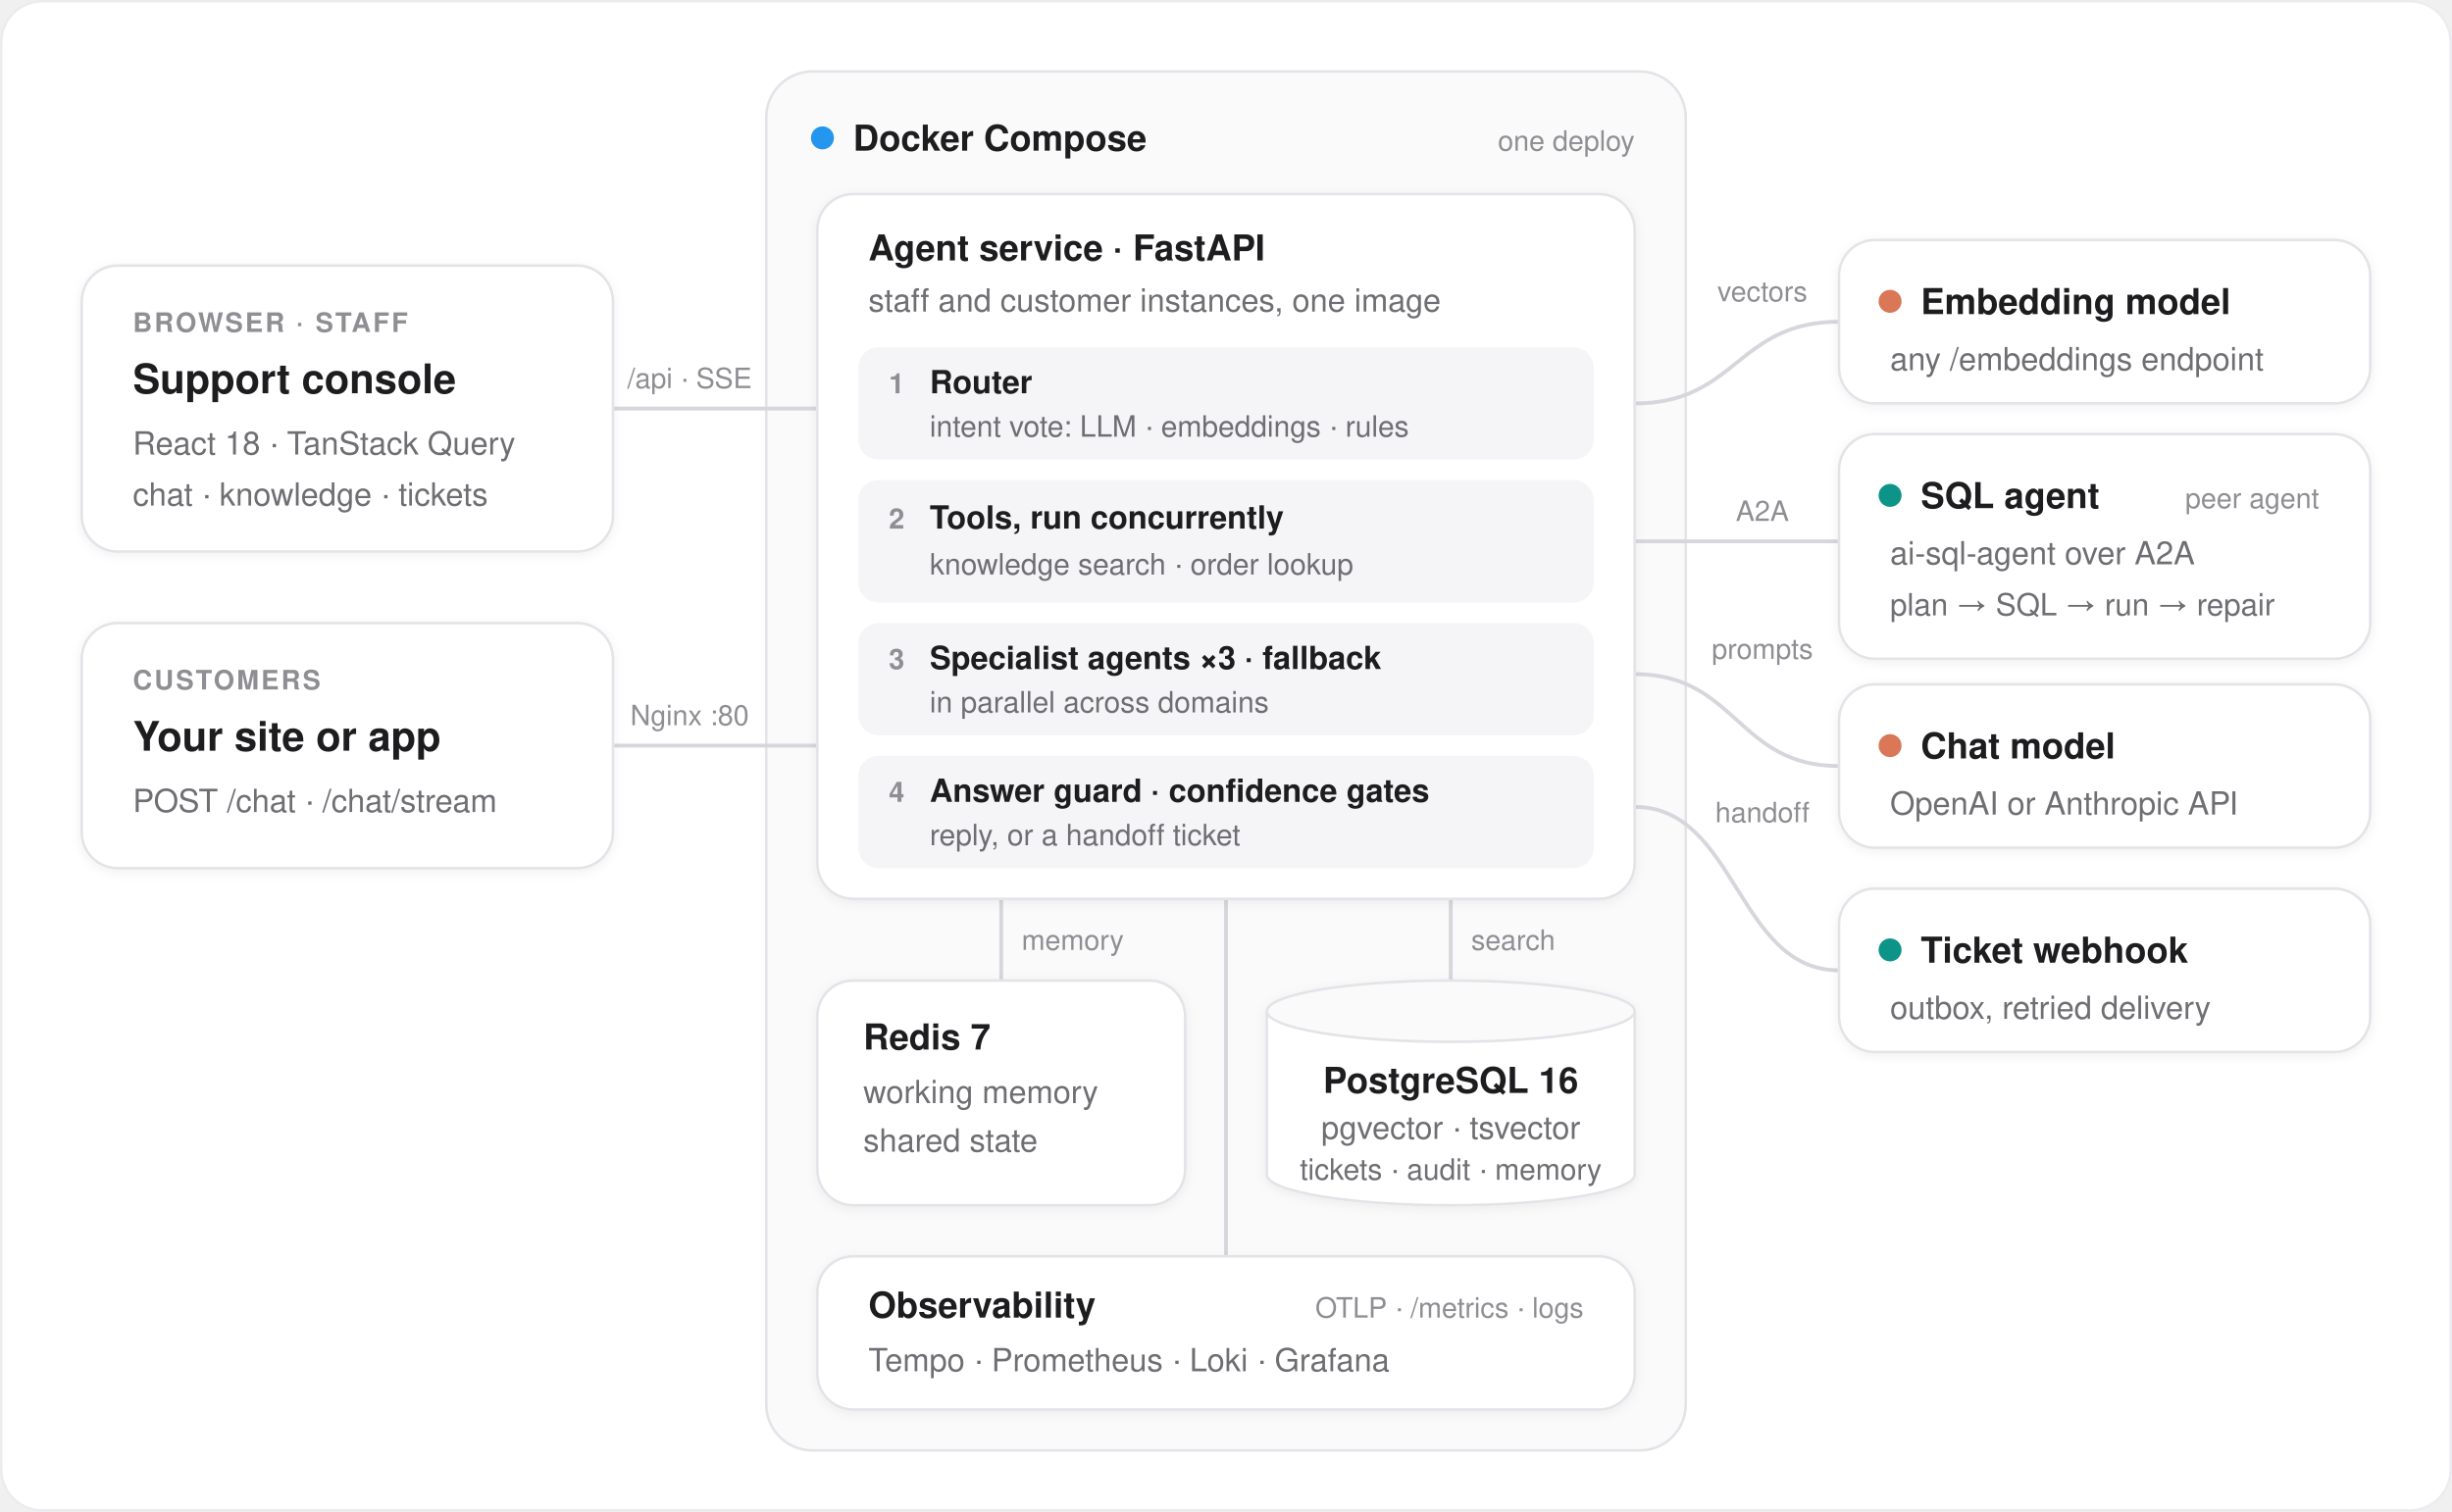
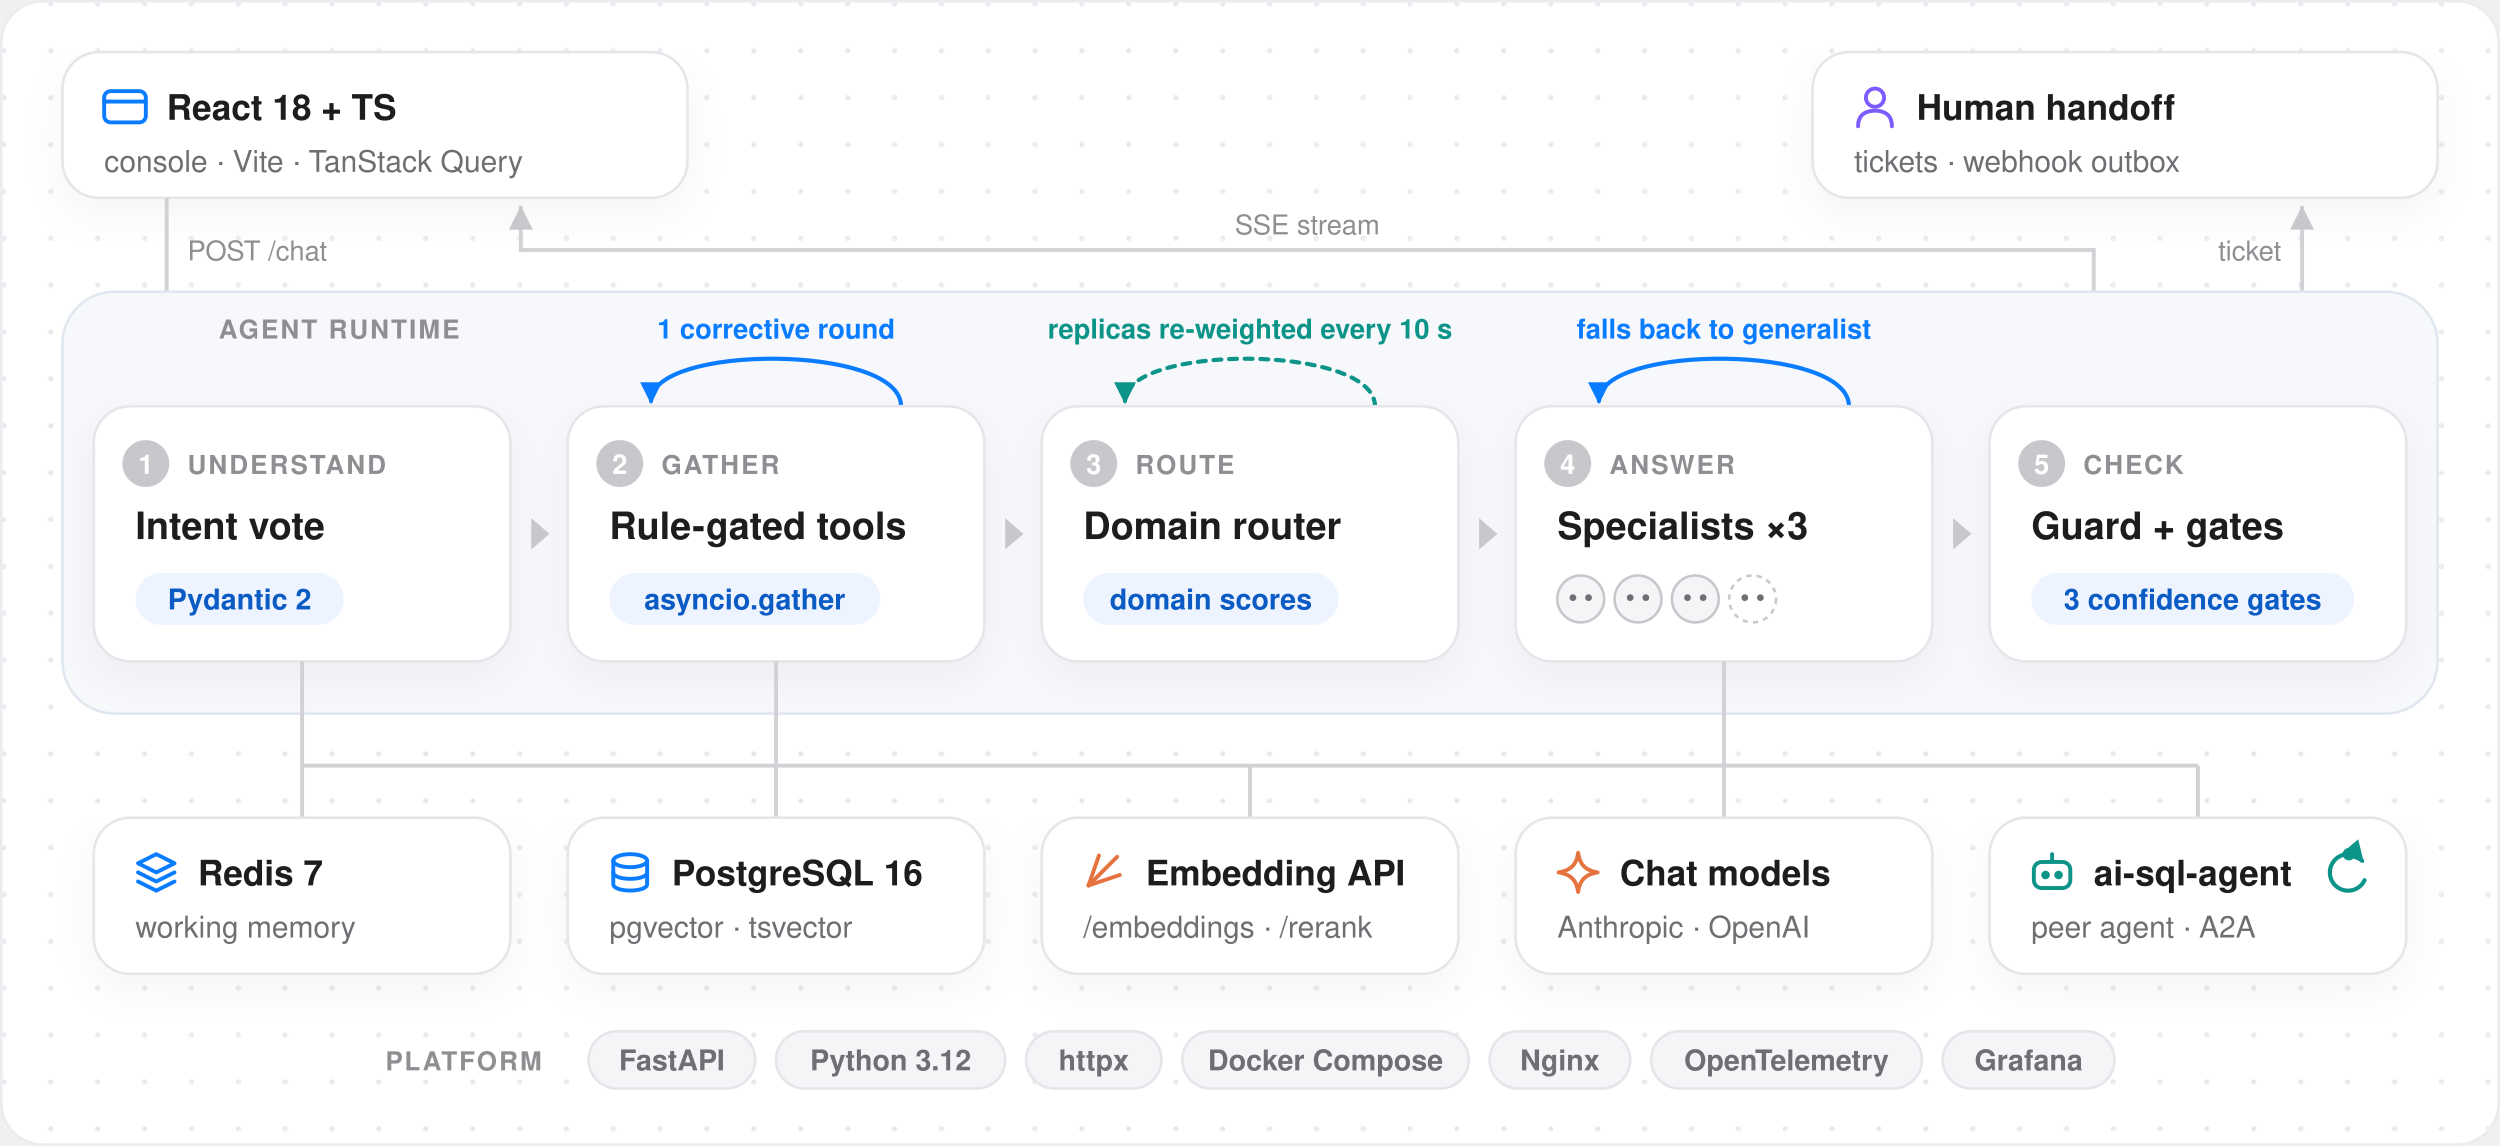
- <svg xmlns="http://www.w3.org/2000/svg" viewBox="0 0 960 592" width="960" height="592" role="img" aria-labelledby="title desc">
+ <svg xmlns="http://www.w3.org/2000/svg" viewBox="0 0 960 440" width="960" height="440" role="img" aria-labelledby="title desc">
  <style>
    text { font-family: -apple-system, BlinkMacSystemFont, "Segoe UI", "Helvetica Neue", Helvetica, Arial, sans-serif; }
-     .eyebrow { font-size: 10.5px; font-weight: 600; letter-spacing: 0.08em; fill: #8e8e93; }
-     .title { font-size: 16px; font-weight: 600; fill: #1d1d1f; }
-     .name { font-size: 14px; font-weight: 600; fill: #1d1d1f; }
-     .sub { font-size: 12.5px; fill: #6e6e73; }
-     .step { font-size: 12.5px; font-weight: 600; fill: #1d1d1f; }
-     .note { font-size: 11.5px; fill: #6e6e73; }
-     .num { font-size: 11px; font-weight: 600; fill: #8e8e93; }
-     .edge { font-size: 11px; fill: #8e8e93; }
-     .card { fill: #ffffff; stroke: #e3e3e8; stroke-width: 1; }
-     .wire { fill: none; stroke: #d6d6dc; stroke-width: 1.5; }
-     .chip { fill: #f5f5f7; animation: lit 8s linear infinite; }
-     .pulse {
-       fill: none;
-       stroke-width: 3;
-       stroke-linecap: round;
-       stroke-dasharray: 0.14 1.3;
-       stroke-dashoffset: 0.14;
-       opacity: 0;
-       animation: travel 8s linear infinite;
-     }
-     .data { stroke: #0a7cff; }
-     .ai { stroke: #d97757; }
-     .service { stroke: #0d9488; }
-     .live { animation: breathe 2.4s ease-in-out infinite; transform-box: fill-box; transform-origin: center; }
-     @keyframes travel {
-       0% { stroke-dashoffset: 0.14; opacity: 1; }
-       24% { stroke-dashoffset: -1; opacity: 1; }
-       25%, 100% { stroke-dashoffset: -1; opacity: 0; }
-     }
-     @keyframes lit {
-       0%, 9% { fill: #e6f0ff; }
-       13%, 100% { fill: #f5f5f7; }
-     }
-     @keyframes breathe {
-       0%, 100% { opacity: 1; transform: scale(1); }
-       50% { opacity: 0.45; transform: scale(0.8); }
-     }
+     .eyebrow { font-size: 10px; font-weight: 600; letter-spacing: 0.08em; fill: #8e8e93; }
+     .stage { font-size: 14.5px; font-weight: 650; fill: #1d1d1f; }
+     .name { font-size: 13.5px; font-weight: 600; fill: #1d1d1f; }
+     .sub { font-size: 11.5px; fill: #6e6e73; }
+     .edge { font-size: 10.5px; fill: #8e8e93; }
+     .chiptext { font-size: 11px; font-weight: 600; fill: #0a5bc4; }
+     .pilltext { font-size: 11px; font-weight: 600; fill: #6e6e73; }
+     .badgenum { font-size: 10.5px; font-weight: 700; fill: #ffffff; }
+     .looplabel { font-size: 10.5px; font-weight: 600; }
+     .loopblue { fill: #0a7cff; }
+     .loopteal { fill: #0d9488; }
+ 
+     .card { fill: #ffffff; stroke: #e5e5ea; stroke-width: 1; }
+     .wire { fill: none; stroke: #d1d1d6; stroke-width: 1.5; }
+     .icon { fill: none; stroke-width: 1.5; stroke-linecap: round; stroke-linejoin: round; }
+     .loopline { fill: none; stroke-width: 1.6; stroke-linecap: round; }
+     .ring { fill: none; stroke-width: 2; stroke-opacity: 0; }
+     .chip { fill: #eef4ff; }
+ 
+     .b { stroke: #0a7cff; }
+     .o { stroke: #e5733f; }
+     .t { stroke: #0d9488; }
+     .v { stroke: #7c5cff; }
+     .ft { fill: #0d9488; }
+ 
+     /* A comet: a soft tail with a bright head */
+     .tail, .head { fill: none; stroke-linecap: round; opacity: 0; animation: 10s linear infinite; }
+     .tail { stroke-width: 3; stroke-dasharray: 0.3 1.5; stroke-dashoffset: 0.3; animation-name: tail; }
+     .head { stroke-width: 4.5; stroke-dasharray: 0.02 1.5; stroke-dashoffset: 0.02; animation-name: head; }
+     .tail.long { animation-name: tailL; }
+     .head.long { animation-name: headL; }
+     @keyframes tail { 0% { stroke-dashoffset: 0.3; opacity: 0.35; } 6% { stroke-dashoffset: -1; opacity: 0.35; } 6.5%, 100% { stroke-dashoffset: -1; opacity: 0; } }
+     @keyframes head { 0% { stroke-dashoffset: 0.02; opacity: 1; } 6% { stroke-dashoffset: -1.28; opacity: 1; } 6.5%, 100% { stroke-dashoffset: -1.28; opacity: 0; } }
+     @keyframes tailL { 0% { stroke-dashoffset: 0.3; opacity: 0.35; } 9% { stroke-dashoffset: -1; opacity: 0.35; } 9.5%, 100% { stroke-dashoffset: -1; opacity: 0; } }
+     @keyframes headL { 0% { stroke-dashoffset: 0.02; opacity: 1; } 9% { stroke-dashoffset: -1.28; opacity: 1; } 9.5%, 100% { stroke-dashoffset: -1.28; opacity: 0; } }
+ 
+     /* The monitor's loop never stops */
+     .march { stroke-dasharray: 3 3; animation: march 1.2s linear infinite; }
+     @keyframes march { to { stroke-dashoffset: -12; } }
+     .badge { fill: #c7c7cc; transform-box: fill-box; transform-origin: center; }
+ 
+     @keyframes rcon { 0%, 71.20% { stroke-opacity: 0; } 72.20%, 76.20% { stroke-opacity: 0.85; } 79.70%, 100% { stroke-opacity: 0; } }
+     @keyframes rhum { 0%, 72.00% { stroke-opacity: 0; } 73.00%, 77.00% { stroke-opacity: 0.85; } 80.50%, 100% { stroke-opacity: 0; } }
+     @keyframes st1 { 0%, 4.50% { stroke-opacity: 0; } 5.50%, 19.50% { stroke-opacity: 0.9; } 22.50%, 100% { stroke-opacity: 0; } }
+     @keyframes bd1 { 0%, 4.50% { fill: #c7c7cc; transform: scale(1); } 6.00% { fill: #0a7cff; transform: scale(1.3); } 8.50%, 84.00% { fill: #0a7cff; transform: scale(1); } 87.00%, 100% { fill: #c7c7cc; transform: scale(1); } }
+     @keyframes cp1 { 0%, 4.50% { fill: #eef4ff; } 5.70%, 19.50% { fill: #cfe0ff; } 23.00%, 100% { fill: #eef4ff; } }
+     @keyframes st2 { 0%, 19.50% { stroke-opacity: 0; } 20.50%, 44.50% { stroke-opacity: 0.9; } 47.50%, 100% { stroke-opacity: 0; } }
+     @keyframes bd2 { 0%, 19.50% { fill: #c7c7cc; transform: scale(1); } 21.00% { fill: #0a7cff; transform: scale(1.3); } 23.50%, 84.00% { fill: #0a7cff; transform: scale(1); } 87.00%, 100% { fill: #c7c7cc; transform: scale(1); } }
+     @keyframes cp2 { 0%, 19.50% { fill: #eef4ff; } 20.70%, 44.50% { fill: #cfe0ff; } 48.00%, 100% { fill: #eef4ff; } }
+     @keyframes st3 { 0%, 44.50% { stroke-opacity: 0; } 45.50%, 50.50% { stroke-opacity: 0.9; } 53.50%, 100% { stroke-opacity: 0; } }
+     @keyframes bd3 { 0%, 44.50% { fill: #c7c7cc; transform: scale(1); } 46.00% { fill: #0a7cff; transform: scale(1.3); } 48.50%, 84.00% { fill: #0a7cff; transform: scale(1); } 87.00%, 100% { fill: #c7c7cc; transform: scale(1); } }
+     @keyframes cp3 { 0%, 44.50% { fill: #eef4ff; } 45.70%, 50.50% { fill: #cfe0ff; } 54.00%, 100% { fill: #eef4ff; } }
+     @keyframes st4 { 0%, 50.50% { stroke-opacity: 0; } 51.50%, 59.50% { stroke-opacity: 0.9; } 62.50%, 100% { stroke-opacity: 0; } }
+     @keyframes bd4 { 0%, 50.50% { fill: #c7c7cc; transform: scale(1); } 52.00% { fill: #0a7cff; transform: scale(1.3); } 54.50%, 84.00% { fill: #0a7cff; transform: scale(1); } 87.00%, 100% { fill: #c7c7cc; transform: scale(1); } }
+     @keyframes st5 { 0%, 59.50% { stroke-opacity: 0; } 60.50%, 69.00% { stroke-opacity: 0.9; } 72.00%, 100% { stroke-opacity: 0; } }
+     @keyframes bd5 { 0%, 59.50% { fill: #c7c7cc; transform: scale(1); } 61.00% { fill: #0a7cff; transform: scale(1.3); } 63.50%, 84.00% { fill: #0a7cff; transform: scale(1); } 87.00%, 100% { fill: #c7c7cc; transform: scale(1); } }
+     @keyframes cp5 { 0%, 59.50% { fill: #eef4ff; } 60.70%, 69.00% { fill: #cfe0ff; } 72.50%, 100% { fill: #eef4ff; } }
+     @keyframes av0 { 0%, 50.50% { fill: #f5f5f7; } 51.70%, 84.00% { fill: #cfe0ff; } 87.50%, 100% { fill: #f5f5f7; } }
+     @keyframes av1 { 0%, 50.50% { fill: #f5f5f7; } 51.70%, 84.00% { fill: #cfe0ff; } 87.50%, 100% { fill: #f5f5f7; } }
+     @keyframes ch0 { 0%, 18.50% { fill: #c7c7cc; } 19.30%, 23.00% { fill: #0a7cff; } 26.00%, 100% { fill: #c7c7cc; } }
+     @keyframes ch1 { 0%, 43.50% { fill: #c7c7cc; } 44.30%, 48.00% { fill: #0a7cff; } 51.00%, 100% { fill: #c7c7cc; } }
+     @keyframes ch2 { 0%, 49.50% { fill: #c7c7cc; } 50.30%, 54.00% { fill: #0a7cff; } 57.00%, 100% { fill: #c7c7cc; } }
+     @keyframes ch3 { 0%, 58.50% { fill: #c7c7cc; } 59.30%, 63.00% { fill: #0a7cff; } 66.00%, 100% { fill: #c7c7cc; } }
+     @keyframes spin { 0%, 27.00% { transform: rotate(0deg); opacity: 0; } 27.20% { transform: rotate(0deg); opacity: 1; } 36.00% { transform: rotate(720deg); opacity: 1; } 36.50%, 100% { transform: rotate(720deg); opacity: 0; } }
+     @keyframes rredis1 { 0%, 4.50% { stroke-opacity: 0; } 5.50%, 9.50% { stroke-opacity: 0.85; } 13.00%, 100% { stroke-opacity: 0; } }
+     @keyframes rredis2 { 0%, 74.20% { stroke-opacity: 0; } 75.20%, 79.20% { stroke-opacity: 0.85; } 82.70%, 100% { stroke-opacity: 0; } }
+     @keyframes rpg1 { 0%, 23.70% { stroke-opacity: 0; } 24.70%, 28.70% { stroke-opacity: 0.85; } 32.20%, 100% { stroke-opacity: 0; } }
+     @keyframes rpg2 { 0%, 42.20% { stroke-opacity: 0; } 43.20%, 47.20% { stroke-opacity: 0.85; } 50.70%, 100% { stroke-opacity: 0; } }
+     @keyframes remb1 { 0%, 16.00% { stroke-opacity: 0; } 17.00%, 21.00% { stroke-opacity: 0.85; } 24.50%, 100% { stroke-opacity: 0; } }
+     @keyframes remb2 { 0%, 32.00% { stroke-opacity: 0; } 33.00%, 37.00% { stroke-opacity: 0.85; } 40.50%, 100% { stroke-opacity: 0; } }
+     @keyframes rllm1 { 0%, 16.00% { stroke-opacity: 0; } 17.00%, 21.00% { stroke-opacity: 0.85; } 24.50%, 100% { stroke-opacity: 0; } }
+     @keyframes rllm2 { 0%, 55.20% { stroke-opacity: 0; } 56.20%, 60.20% { stroke-opacity: 0.85; } 63.70%, 100% { stroke-opacity: 0; } }
+     @keyframes rsql { 0%, 26.00% { stroke-opacity: 0; } 27.00%, 38.00% { stroke-opacity: 0.85; } 41.50%, 100% { stroke-opacity: 0; } }
    @media (prefers-reduced-motion: reduce) {
-       .pulse, .chip, .live { animation: none; }
+       * { animation: none !important; }
    }
  </style>
  <defs>
+     <pattern id="dots" width="18" height="18" patternUnits="userSpaceOnUse">
+       <circle cx="1.5" cy="1.5" r="1" fill="#e6e6eb" />
+     </pattern>
    <filter id="lift" x="-10%" y="-10%" width="120%" height="140%">
-       <feDropShadow dx="0" dy="1" stdDeviation="2" flood-color="#000000" flood-opacity="0.06" />
+       <feDropShadow dx="0" dy="1" stdDeviation="1.5" flood-color="#000000" flood-opacity="0.05" />
+       <feDropShadow dx="0" dy="6" stdDeviation="8" flood-color="#000000" flood-opacity="0.04" />
    </filter>
-     <filter id="glow" filterUnits="userSpaceOnUse" x="0" y="0" width="960" height="592">
-       <feGaussianBlur stdDeviation="2" result="blur" />
+     <filter id="glow" filterUnits="userSpaceOnUse" x="0" y="0" width="960" height="440">
+       <feGaussianBlur stdDeviation="2.2" result="blur" />
      <feMerge>
        <feMergeNode in="blur" />
        <feMergeNode in="SourceGraphic" />
      </feMerge>
    </filter>
+     <marker id="arrow" viewBox="0 0 8 8" refX="7" refY="4" markerWidth="7" markerHeight="7" orient="auto">
+       <path d="M0,0.5 L7,4 L0,7.5 Z" fill="#c7c7cc" />
+     </marker>
+     <marker id="mb" viewBox="0 0 8 8" refX="6" refY="4" markerWidth="6" markerHeight="6" orient="auto">
+       <path d="M0,0.5 L7,4 L0,7.5 Z" fill="#0a7cff" />
+     </marker>
+     <marker id="mt" viewBox="0 0 8 8" refX="6" refY="4" markerWidth="6" markerHeight="6" orient="auto">
+       <path d="M0,0.5 L7,4 L0,7.5 Z" fill="#0d9488" />
+     </marker>
  </defs>
-   <rect x="0.5" y="0.5" width="959" height="591" rx="16" fill="#ffffff" stroke="#ececf0" />
-   <rect x="300" y="28" width="360" height="540" rx="18" fill="#fafafb" stroke="#e3e3e8" />
-   <path class="wire" d="M240,160 L320,160" />
-   <path class="wire" d="M240,292 L320,292" />
-   <path class="wire" d="M392,352 L392,384" />
-   <path class="wire" d="M568,352 L568,384" />
-   <path class="wire" d="M480,352 L480,492" />
-   <path class="wire" d="M640,158 C680,158 680,126 720,126" />
-   <path class="wire" d="M640,212 L720,212" />
-   <path class="wire" d="M640,264 C680,264 680,300 720,300" />
-   <path class="wire" d="M640,316 C680,316 680,380 720,380" />
-   <text class="edge" x="270" y="152" text-anchor="middle">/api · SSE</text>
-   <text class="edge" x="270" y="284" text-anchor="middle">Nginx :80</text>
-   <text class="edge" x="400" y="372">memory</text>
-   <text class="edge" x="576" y="372">search</text>
-   <text class="edge" x="690" y="118" text-anchor="middle">vectors</text>
-   <text class="edge" x="690" y="204" text-anchor="middle">A2A</text>
-   <text class="edge" x="690" y="258" text-anchor="middle">prompts</text>
-   <text class="edge" x="690" y="322" text-anchor="middle">handoff</text>
-   <path class="pulse data" pathLength="1" filter="url(#glow)" d="M240,160 L320,160" style="animation-delay: 0s" />
-   <path class="pulse data" pathLength="1" filter="url(#glow)" d="M392,352 L392,384" style="animation-delay: 0.7s" />
-   <path class="pulse ai" pathLength="1" filter="url(#glow)" d="M640,158 C680,158 680,126 720,126" style="animation-delay: 1.3s" />
-   <path class="pulse data" pathLength="1" filter="url(#glow)" d="M568,352 L568,384" style="animation-delay: 2s" />
-   <path class="pulse service" pathLength="1" filter="url(#glow)" d="M640,212 L720,212" style="animation-delay: 2.5s" />
-   <path class="pulse service" pathLength="1" filter="url(#glow)" d="M720,212 L640,212" style="animation-delay: 3.2s" />
-   <path class="pulse ai" pathLength="1" filter="url(#glow)" d="M640,264 C680,264 680,300 720,300" style="animation-delay: 4s" />
-   <path class="pulse data" pathLength="1" filter="url(#glow)" d="M320,160 L240,160" style="animation-delay: 5.2s" />
-   <path class="pulse service" pathLength="1" filter="url(#glow)" d="M640,316 C680,316 680,380 720,380" style="animation-delay: 5.9s" />
-   <path class="pulse service" pathLength="1" filter="url(#glow)" d="M480,352 L480,492" style="animation-delay: 6.6s" />
+   <rect x="0.5" y="0.5" width="959" height="439" rx="16" fill="#ffffff" stroke="#ececf0" />
+   <rect x="1" y="1" width="958" height="438" rx="16" fill="url(#dots)" />
  <g filter="url(#lift)">
-     <rect class="card" x="32" y="104" width="208" height="112" rx="14" />
-     <rect class="card" x="32" y="244" width="208" height="96" rx="14" />
-   </g>
-   <text class="eyebrow" x="52" y="130">BROWSER · STAFF</text>
-   <text class="title" x="52" y="154">Support console</text>
-   <text class="sub" x="52" y="178">React 18 · TanStack Query</text>
-   <text class="sub" x="52" y="198">chat · knowledge · tickets</text>
-   <text class="eyebrow" x="52" y="270">CUSTOMERS</text>
-   <text class="title" x="52" y="294">Your site or app</text>
-   <text class="sub" x="52" y="318">POST /chat · /chat/stream</text>
-   <circle class="live" cx="322" cy="54" r="4.5" fill="#2496ed" />
-   <text class="name" x="334" y="59">Docker Compose</text>
-   <text class="edge" x="640" y="59" text-anchor="end">one deploy</text>
-   <rect class="card" x="320" y="76" width="320" height="276" rx="14" filter="url(#lift)" />
-   <text class="name" x="340" y="102">Agent service · FastAPI</text>
-   <text class="sub" x="340" y="122">staff and customer instances, one image</text>
-   <rect class="chip" x="336" y="136" width="288" height="44" rx="8" style="animation-delay: 1.3s" />
-   <rect class="chip" x="336" y="188" width="288" height="48" rx="8" style="animation-delay: 2s" />
-   <rect class="chip" x="336" y="244" width="288" height="44" rx="8" style="animation-delay: 4s" />
-   <rect class="chip" x="336" y="296" width="288" height="44" rx="8" style="animation-delay: 5s" />
-   <text class="num" x="348" y="154">1</text>
-   <text class="step" x="364" y="154">Router</text>
-   <text class="note" x="364" y="171">intent vote: LLM · embeddings · rules</text>
-   <text class="num" x="348" y="207">2</text>
-   <text class="step" x="364" y="207">Tools, run concurrently</text>
-   <text class="note" x="364" y="225">knowledge search · order lookup</text>
-   <text class="num" x="348" y="262">3</text>
-   <text class="step" x="364" y="262">Specialist agents ×3 · fallback</text>
-   <text class="note" x="364" y="279">in parallel across domains</text>
-   <text class="num" x="348" y="314">4</text>
-   <text class="step" x="364" y="314">Answer guard · confidence gates</text>
-   <text class="note" x="364" y="331">reply, or a handoff ticket</text>
-   <rect class="card" x="320" y="384" width="144" height="88" rx="14" filter="url(#lift)" />
-   <text class="name" x="338" y="411">Redis 7</text>
-   <text class="sub" x="338" y="432">working memory</text>
-   <text class="sub" x="338" y="451">shared state</text>
+     <rect class="card" x="24" y="20" width="240" height="56" rx="14" />
+     <rect class="card" x="696" y="20" width="240" height="56" rx="14" />
+   </g>
+   <rect class="ring b" x="21" y="17" width="246" height="62" rx="16" style="animation: rcon 10s linear infinite" />
+   <rect class="ring v" x="693" y="17" width="246" height="62" rx="16" style="animation: rhum 10s linear infinite" />
+   <g class="icon b" transform="translate(40 33)">
+     <rect x="0" y="2" width="16" height="12" rx="2.5" />
+     <path d="M0 6 H16" />
+   </g>
+   <text class="name" x="64" y="46">React 18 + TS</text>
+   <text class="sub" x="40" y="66">console · Vite · TanStack Query</text>
+   <g class="icon v" transform="translate(712 33)">
+     <circle cx="8" cy="4.5" r="3.5" />
+     <path d="M1.5 15.5 C1.5 11 4.5 9.5 8 9.5 C11.5 9.5 14.5 11 14.5 15.5" />
+   </g>
+   <text class="name" x="736" y="46">Human handoff</text>
+   <text class="sub" x="712" y="66">tickets · webhook outbox</text>
+   <path class="wire" d="M64,76 V154" marker-end="url(#arrow)" />
+   <text class="edge" x="72" y="100">POST /chat</text>
+   <path class="wire" d="M804,156 V96 H200 V79" marker-end="url(#arrow)" />
+   <text class="edge" x="502" y="90" text-anchor="middle">SSE stream</text>
+   <path class="wire" d="M884,156 V79" marker-end="url(#arrow)" />
+   <text class="edge" x="876" y="100" text-anchor="end">ticket</text>
+   <rect x="24" y="112" width="912" height="162" rx="20" fill="#f6f8fc" stroke="#e1e7f0" />
+   <text class="eyebrow" x="84" y="130">AGENT RUNTIME</text>
+   <path class="loopline b" d="M346,156 C346,132 250,132 250,154" marker-end="url(#mb)" />
+   <text class="looplabel loopblue" x="298" y="130" text-anchor="middle">1 corrective round</text>
+   <path class="loopline t march" d="M528,156 C528,132 432,132 432,154" marker-end="url(#mt)" />
+   <text class="looplabel loopteal" x="480" y="130" text-anchor="middle">replicas re-weighted every 10 s</text>
+   <path class="loopline b" d="M710,156 C710,132 614,132 614,154" marker-end="url(#mb)" />
+   <text class="looplabel loopblue" x="662" y="130" text-anchor="middle">falls back to generalist</text>
+   <path class="tail b" pathLength="1" d="M346,156 C346,132 250,132 250,154" style="animation-delay: 3.3s" />
+   <path class="head b" pathLength="1" filter="url(#glow)" d="M346,156 C346,132 250,132 250,154" style="animation-delay: 3.3s" />
  <g filter="url(#lift)">
-     <path d="M496,396 V460 A72,12 0 0 0 640,460 V396" fill="#ffffff" stroke="#e3e3e8" />
-     <ellipse cx="568" cy="396" rx="72" ry="12" fill="#fafafb" stroke="#e3e3e8" />
-   </g>
-   <text class="name" x="568" y="428" text-anchor="middle">PostgreSQL 16</text>
-   <text class="sub" x="568" y="446" text-anchor="middle">pgvector · tsvector</text>
-   <text class="sub" x="568" y="462" text-anchor="middle" style="font-size: 11.5px">tickets · audit · memory</text>
-   <rect class="card" x="320" y="492" width="320" height="60" rx="14" filter="url(#lift)" />
-   <text class="name" x="340" y="516">Observability</text>
-   <text class="edge" x="620" y="516" text-anchor="end">OTLP · /metrics · logs</text>
-   <text class="sub" x="340" y="537">Tempo · Prometheus · Loki · Grafana</text>
+     <rect class="card" x="36" y="156" width="160" height="98" rx="14" />
+     <rect class="card" x="218" y="156" width="160" height="98" rx="14" />
+     <rect class="card" x="400" y="156" width="160" height="98" rx="14" />
+     <rect class="card" x="582" y="156" width="160" height="98" rx="14" />
+     <rect class="card" x="764" y="156" width="160" height="98" rx="14" />
+   </g>
+   <rect class="ring b" x="33" y="153" width="166" height="104" rx="16" style="animation: st1 10s linear infinite" />
+   <circle class="badge" cx="56" cy="178" r="9" style="animation: bd1 10s ease-out infinite" />
+   <text class="badgenum" x="56" y="182" text-anchor="middle">1</text>
+   <text class="eyebrow" x="72" y="182">UNDERSTAND</text>
+   <text class="stage" x="52" y="207">Intent vote</text>
+   <rect class="chip" x="52" y="220" width="80" height="20" rx="10" style="animation: cp1 10s linear infinite" />
+   <text class="chiptext" x="92.0" y="234" text-anchor="middle">Pydantic 2</text>
+   <rect class="ring b" x="215" y="153" width="166" height="104" rx="16" style="animation: st2 10s linear infinite" />
+   <circle class="badge" cx="238" cy="178" r="9" style="animation: bd2 10s ease-out infinite" />
+   <text class="badgenum" x="238" y="182" text-anchor="middle">2</text>
+   <text class="eyebrow" x="254" y="182">GATHER</text>
+   <text class="stage" x="234" y="207">Rule-gated tools</text>
+   <rect class="chip" x="234" y="220" width="104" height="20" rx="10" style="animation: cp2 10s linear infinite" />
+   <text class="chiptext" x="286.0" y="234" text-anchor="middle">asyncio.gather</text>
+   <rect class="ring b" x="397" y="153" width="166" height="104" rx="16" style="animation: st3 10s linear infinite" />
+   <circle class="badge" cx="420" cy="178" r="9" style="animation: bd3 10s ease-out infinite" />
+   <text class="badgenum" x="420" y="182" text-anchor="middle">3</text>
+   <text class="eyebrow" x="436" y="182">ROUTE</text>
+   <text class="stage" x="416" y="207">Domain router</text>
+   <rect class="chip" x="416" y="220" width="98" height="20" rx="10" style="animation: cp3 10s linear infinite" />
+   <text class="chiptext" x="465.0" y="234" text-anchor="middle">domain scores</text>
+   <rect class="ring b" x="579" y="153" width="166" height="104" rx="16" style="animation: st4 10s linear infinite" />
+   <circle class="badge" cx="602" cy="178" r="9" style="animation: bd4 10s ease-out infinite" />
+   <text class="badgenum" x="602" y="182" text-anchor="middle">4</text>
+   <text class="eyebrow" x="618" y="182">ANSWER</text>
+   <text class="stage" x="598" y="207">Specialists ×3</text>
+   <rect class="ring b" x="761" y="153" width="166" height="104" rx="16" style="animation: st5 10s linear infinite" />
+   <circle class="badge" cx="784" cy="178" r="9" style="animation: bd5 10s ease-out infinite" />
+   <text class="badgenum" x="784" y="182" text-anchor="middle">5</text>
+   <text class="eyebrow" x="800" y="182">CHECK</text>
+   <text class="stage" x="780" y="207">Guard + gates</text>
+   <rect class="chip" x="780" y="220" width="124" height="20" rx="10" style="animation: cp5 10s linear infinite" />
+   <text class="chiptext" x="842.0" y="234" text-anchor="middle">3 confidence gates</text>
+   <circle cx="607" cy="230" r="9" stroke="#c7c7cc" style="fill: #f5f5f7; animation: av0 10s linear infinite" />
+   <circle cx="604" cy="229.5" r="1.3" fill="#6e6e73" />
+   <circle cx="610" cy="229.5" r="1.3" fill="#6e6e73" />
+   <circle cx="629" cy="230" r="9" stroke="#c7c7cc" style="fill: #f5f5f7; animation: av1 10s linear infinite" />
+   <circle cx="626" cy="229.5" r="1.3" fill="#6e6e73" />
+   <circle cx="632" cy="229.5" r="1.3" fill="#6e6e73" />
+   <circle cx="651" cy="230" r="9" stroke="#c7c7cc" style="fill: #f5f5f7; " />
+   <circle cx="648" cy="229.5" r="1.3" fill="#6e6e73" />
+   <circle cx="654" cy="229.5" r="1.3" fill="#6e6e73" />
+   <circle cx="673" cy="230" r="9" fill="#ffffff" stroke="#c7c7cc" stroke-dasharray="2 2" />
+   <circle cx="670" cy="229.5" r="1.3" fill="#6e6e73" />
+   <circle cx="676" cy="229.5" r="1.3" fill="#6e6e73" />
+   <path d="M204 199 L211 205 L204 211 Z" style="fill: #c7c7cc; animation: ch0 10s linear infinite" />
+   <path d="M386 199 L393 205 L386 211 Z" style="fill: #c7c7cc; animation: ch1 10s linear infinite" />
+   <path d="M568 199 L575 205 L568 211 Z" style="fill: #c7c7cc; animation: ch2 10s linear infinite" />
+   <path d="M750 199 L757 205 L750 211 Z" style="fill: #c7c7cc; animation: ch3 10s linear infinite" />
+   <path class="wire" d="M116,254 V314" />
+   <path class="wire" d="M298,254 V314" />
+   <path class="wire" d="M662,254 V314" />
+   <path class="wire" d="M116,294 H844" />
+   <path class="wire" d="M480,294 V314" />
+   <path class="wire" d="M844,294 V314" />
  <g filter="url(#lift)">
-     <rect class="card" x="720" y="94" width="208" height="64" rx="14" />
-     <rect class="card" x="720" y="170" width="208" height="88" rx="14" />
-     <rect class="card" x="720" y="268" width="208" height="64" rx="14" />
-     <rect class="card" x="720" y="348" width="208" height="64" rx="14" />
-   </g>
-   <circle cx="740" cy="118" r="4.5" fill="#d97757" />
-   <text class="name" x="752" y="123">Embedding model</text>
-   <text class="sub" x="740" y="145">any /embeddings endpoint</text>
-   <circle cx="740" cy="194" r="4.5" fill="#0d9488" />
-   <text class="name" x="752" y="199">SQL agent</text>
-   <text class="edge" x="908" y="199" text-anchor="end">peer agent</text>
-   <text class="sub" x="740" y="221">ai-sql-agent over A2A</text>
-   <text class="sub" x="740" y="241" style="font-size: 12px">plan → SQL → run → repair</text>
-   <circle cx="740" cy="292" r="4.5" fill="#d97757" />
-   <text class="name" x="752" y="297">Chat model</text>
-   <text class="sub" x="740" y="319">OpenAI or Anthropic API</text>
-   <circle cx="740" cy="372" r="4.5" fill="#0d9488" />
-   <text class="name" x="752" y="377">Ticket webhook</text>
-   <text class="sub" x="740" y="399">outbox, retried delivery</text>
+     <rect class="card" x="36" y="314" width="160" height="60" rx="14" />
+     <rect class="card" x="218" y="314" width="160" height="60" rx="14" />
+     <rect class="card" x="400" y="314" width="160" height="60" rx="14" />
+     <rect class="card" x="582" y="314" width="160" height="60" rx="14" />
+     <rect class="card" x="764" y="314" width="160" height="60" rx="14" />
+   </g>
+   <g class="icon b" transform="translate(52 327)">
+     <path d="M8 1 L15 4.5 L8 8 L1 4.5 Z" />
+     <path d="M1 8 L8 11.5 L15 8" />
+     <path d="M1 11.5 L8 15 L15 11.5" />
+   </g>
+   <text class="name" x="76" y="340">Redis 7</text>
+   <text class="sub" x="52" y="360">working memory</text>
+   <g class="icon b" transform="translate(234 327)">
+     <ellipse cx="8" cy="3.5" rx="6.5" ry="2.5" />
+     <path d="M1.5 3.5 V12.5 C1.5 15.8 14.5 15.8 14.5 12.5 V3.5" />
+     <path d="M1.5 8 C1.5 11.3 14.5 11.3 14.5 8" />
+   </g>
+   <text class="name" x="258" y="340">PostgreSQL 16</text>
+   <text class="sub" x="234" y="360">pgvector · tsvector</text>
+   <g class="icon o" transform="translate(416 327)">
+     <path d="M2 13 L13 2" />
+     <path d="M2 13 L14 9" />
+     <path d="M2 13 L6 1.5" />
+   </g>
+   <text class="name" x="440" y="340">Embedding API</text>
+   <text class="sub" x="416" y="360">/embeddings · /rerank</text>
+   <g class="icon o" transform="translate(598 327)">
+     <path d="M8 0.5 C8.6 5 10.9 7.3 15.5 8 C10.9 8.7 8.6 11 8 15.5 C7.4 11 5.1 8.7 0.5 8 C5.1 7.3 7.4 5 8 0.5 Z" />
+   </g>
+   <text class="name" x="622" y="340">Chat models</text>
+   <text class="sub" x="598" y="360">Anthropic · OpenAI</text>
+   <g class="icon t" transform="translate(780 327)">
+     <rect x="1" y="4" width="14" height="10" rx="3" />
+     <path d="M8 4 V1" />
+     <circle cx="5.5" cy="9" r="0.9" class="ft" />
+     <circle cx="10.5" cy="9" r="0.9" class="ft" />
+   </g>
+   <text class="name" x="804" y="340">ai-sql-agent</text>
+   <text class="sub" x="780" y="360">peer agent · A2A</text>
+   <path class="loopline t" d="M908 338 A7 7 0 1 1 907 330.5" marker-end="url(#mt)" />
+   <circle cx="902" cy="328" r="2.4" fill="#0d9488" style="transform-box: view-box; transform-origin: 902px 335px; animation: spin 10s linear infinite" />
+   <rect class="ring b" x="33" y="311" width="166" height="66" rx="16" style="animation: rredis1 10s linear infinite" />
+   <rect class="ring b" x="33" y="311" width="166" height="66" rx="16" style="animation: rredis2 10s linear infinite" />
+   <rect class="ring b" x="215" y="311" width="166" height="66" rx="16" style="animation: rpg1 10s linear infinite" />
+   <rect class="ring b" x="215" y="311" width="166" height="66" rx="16" style="animation: rpg2 10s linear infinite" />
+   <rect class="ring o" x="397" y="311" width="166" height="66" rx="16" style="animation: remb1 10s linear infinite" />
+   <rect class="ring o" x="397" y="311" width="166" height="66" rx="16" style="animation: remb2 10s linear infinite" />
+   <rect class="ring o" x="579" y="311" width="166" height="66" rx="16" style="animation: rllm1 10s linear infinite" />
+   <rect class="ring o" x="579" y="311" width="166" height="66" rx="16" style="animation: rllm2 10s linear infinite" />
+   <rect class="ring t" x="761" y="311" width="166" height="66" rx="16" style="animation: rsql 10s linear infinite" />
+   <text class="eyebrow" x="148.0" y="411">PLATFORM</text>
+   <rect x="226.0" y="396" width="64" height="22" rx="11" fill="#f5f5f7" stroke="#e5e5ea" />
+   <text class="pilltext" x="258.0" y="411" text-anchor="middle">FastAPI</text>
+   <rect x="298.0" y="396" width="88" height="22" rx="11" fill="#f5f5f7" stroke="#e5e5ea" />
+   <text class="pilltext" x="342.0" y="411" text-anchor="middle">Python 3.12</text>
+   <rect x="394.0" y="396" width="52" height="22" rx="11" fill="#f5f5f7" stroke="#e5e5ea" />
+   <text class="pilltext" x="420.0" y="411" text-anchor="middle">httpx</text>
+   <rect x="454.0" y="396" width="110" height="22" rx="11" fill="#f5f5f7" stroke="#e5e5ea" />
+   <text class="pilltext" x="509.0" y="411" text-anchor="middle">Docker Compose</text>
+   <rect x="572.0" y="396" width="54" height="22" rx="11" fill="#f5f5f7" stroke="#e5e5ea" />
+   <text class="pilltext" x="599.0" y="411" text-anchor="middle">Nginx</text>
+   <rect x="634.0" y="396" width="104" height="22" rx="11" fill="#f5f5f7" stroke="#e5e5ea" />
+   <text class="pilltext" x="686.0" y="411" text-anchor="middle">OpenTelemetry</text>
+   <rect x="746.0" y="396" width="66" height="22" rx="11" fill="#f5f5f7" stroke="#e5e5ea" />
+   <text class="pilltext" x="779.0" y="411" text-anchor="middle">Grafana</text>
+   <path class="tail b" pathLength="1" d="M64,76 V156" style="animation-delay: 0.0s" />
+   <path class="head b" pathLength="1" filter="url(#glow)" d="M64,76 V156" style="animation-delay: 0.0s" />
+   <path class="tail b" pathLength="1" d="M116,314 V254" style="animation-delay: 0.5s" />
+   <path class="head b" pathLength="1" filter="url(#glow)" d="M116,314 V254" style="animation-delay: 0.5s" />
+   <path class="tail long o" pathLength="1" d="M116,254 V294 H662 V314" style="animation-delay: 0.95s" />
+   <path class="head long o" pathLength="1" filter="url(#glow)" d="M116,254 V294 H662 V314" style="animation-delay: 0.95s" />
+   <path class="tail long o" pathLength="1" d="M116,254 V294 H480 V314" style="animation-delay: 0.95s" />
+   <path class="head long o" pathLength="1" filter="url(#glow)" d="M116,254 V294 H480 V314" style="animation-delay: 0.95s" />
+   <path class="tail b" pathLength="1" d="M298,254 V314" style="animation-delay: 1.95s" />
+   <path class="head b" pathLength="1" filter="url(#glow)" d="M298,254 V314" style="animation-delay: 1.95s" />
+   <path class="tail long t" pathLength="1" d="M298,254 V294 H844 V314" style="animation-delay: 1.95s" />
+   <path class="head long t" pathLength="1" filter="url(#glow)" d="M298,254 V294 H844 V314" style="animation-delay: 1.95s" />
+   <path class="tail long o" pathLength="1" d="M298,254 V294 H480 V314" style="animation-delay: 2.55s" />
+   <path class="head long o" pathLength="1" filter="url(#glow)" d="M298,254 V294 H480 V314" style="animation-delay: 2.55s" />
+   <path class="tail b" pathLength="1" d="M298,254 V314" style="animation-delay: 3.8s" />
+   <path class="head b" pathLength="1" filter="url(#glow)" d="M298,254 V314" style="animation-delay: 3.8s" />
+   <path class="tail long t" pathLength="1" d="M844,314 V294 H298 V254" style="animation-delay: 3.65s" />
+   <path class="head long t" pathLength="1" filter="url(#glow)" d="M844,314 V294 H298 V254" style="animation-delay: 3.65s" />
+   <path class="tail o" pathLength="1" d="M662,254 V314" style="animation-delay: 5.1s" />
+   <path class="head o" pathLength="1" filter="url(#glow)" d="M662,254 V314" style="animation-delay: 5.1s" />
+   <path class="tail o" pathLength="1" d="M662,254 V314" style="animation-delay: 5.28s" />
+   <path class="head o" pathLength="1" filter="url(#glow)" d="M662,254 V314" style="animation-delay: 5.28s" />
+   <path class="tail long b" pathLength="1" d="M804,156 V96 H200 V76" style="animation-delay: 6.5s" />
+   <path class="head long b" pathLength="1" filter="url(#glow)" d="M804,156 V96 H200 V76" style="animation-delay: 6.5s" />
+   <path class="tail v" pathLength="1" d="M884,156 V76" style="animation-delay: 6.8s" />
+   <path class="head v" pathLength="1" filter="url(#glow)" d="M884,156 V76" style="animation-delay: 6.8s" />
+   <path class="tail b" pathLength="1" d="M116,254 V314" style="animation-delay: 7.0s" />
+   <path class="head b" pathLength="1" filter="url(#glow)" d="M116,254 V314" style="animation-delay: 7.0s" />
</svg>
